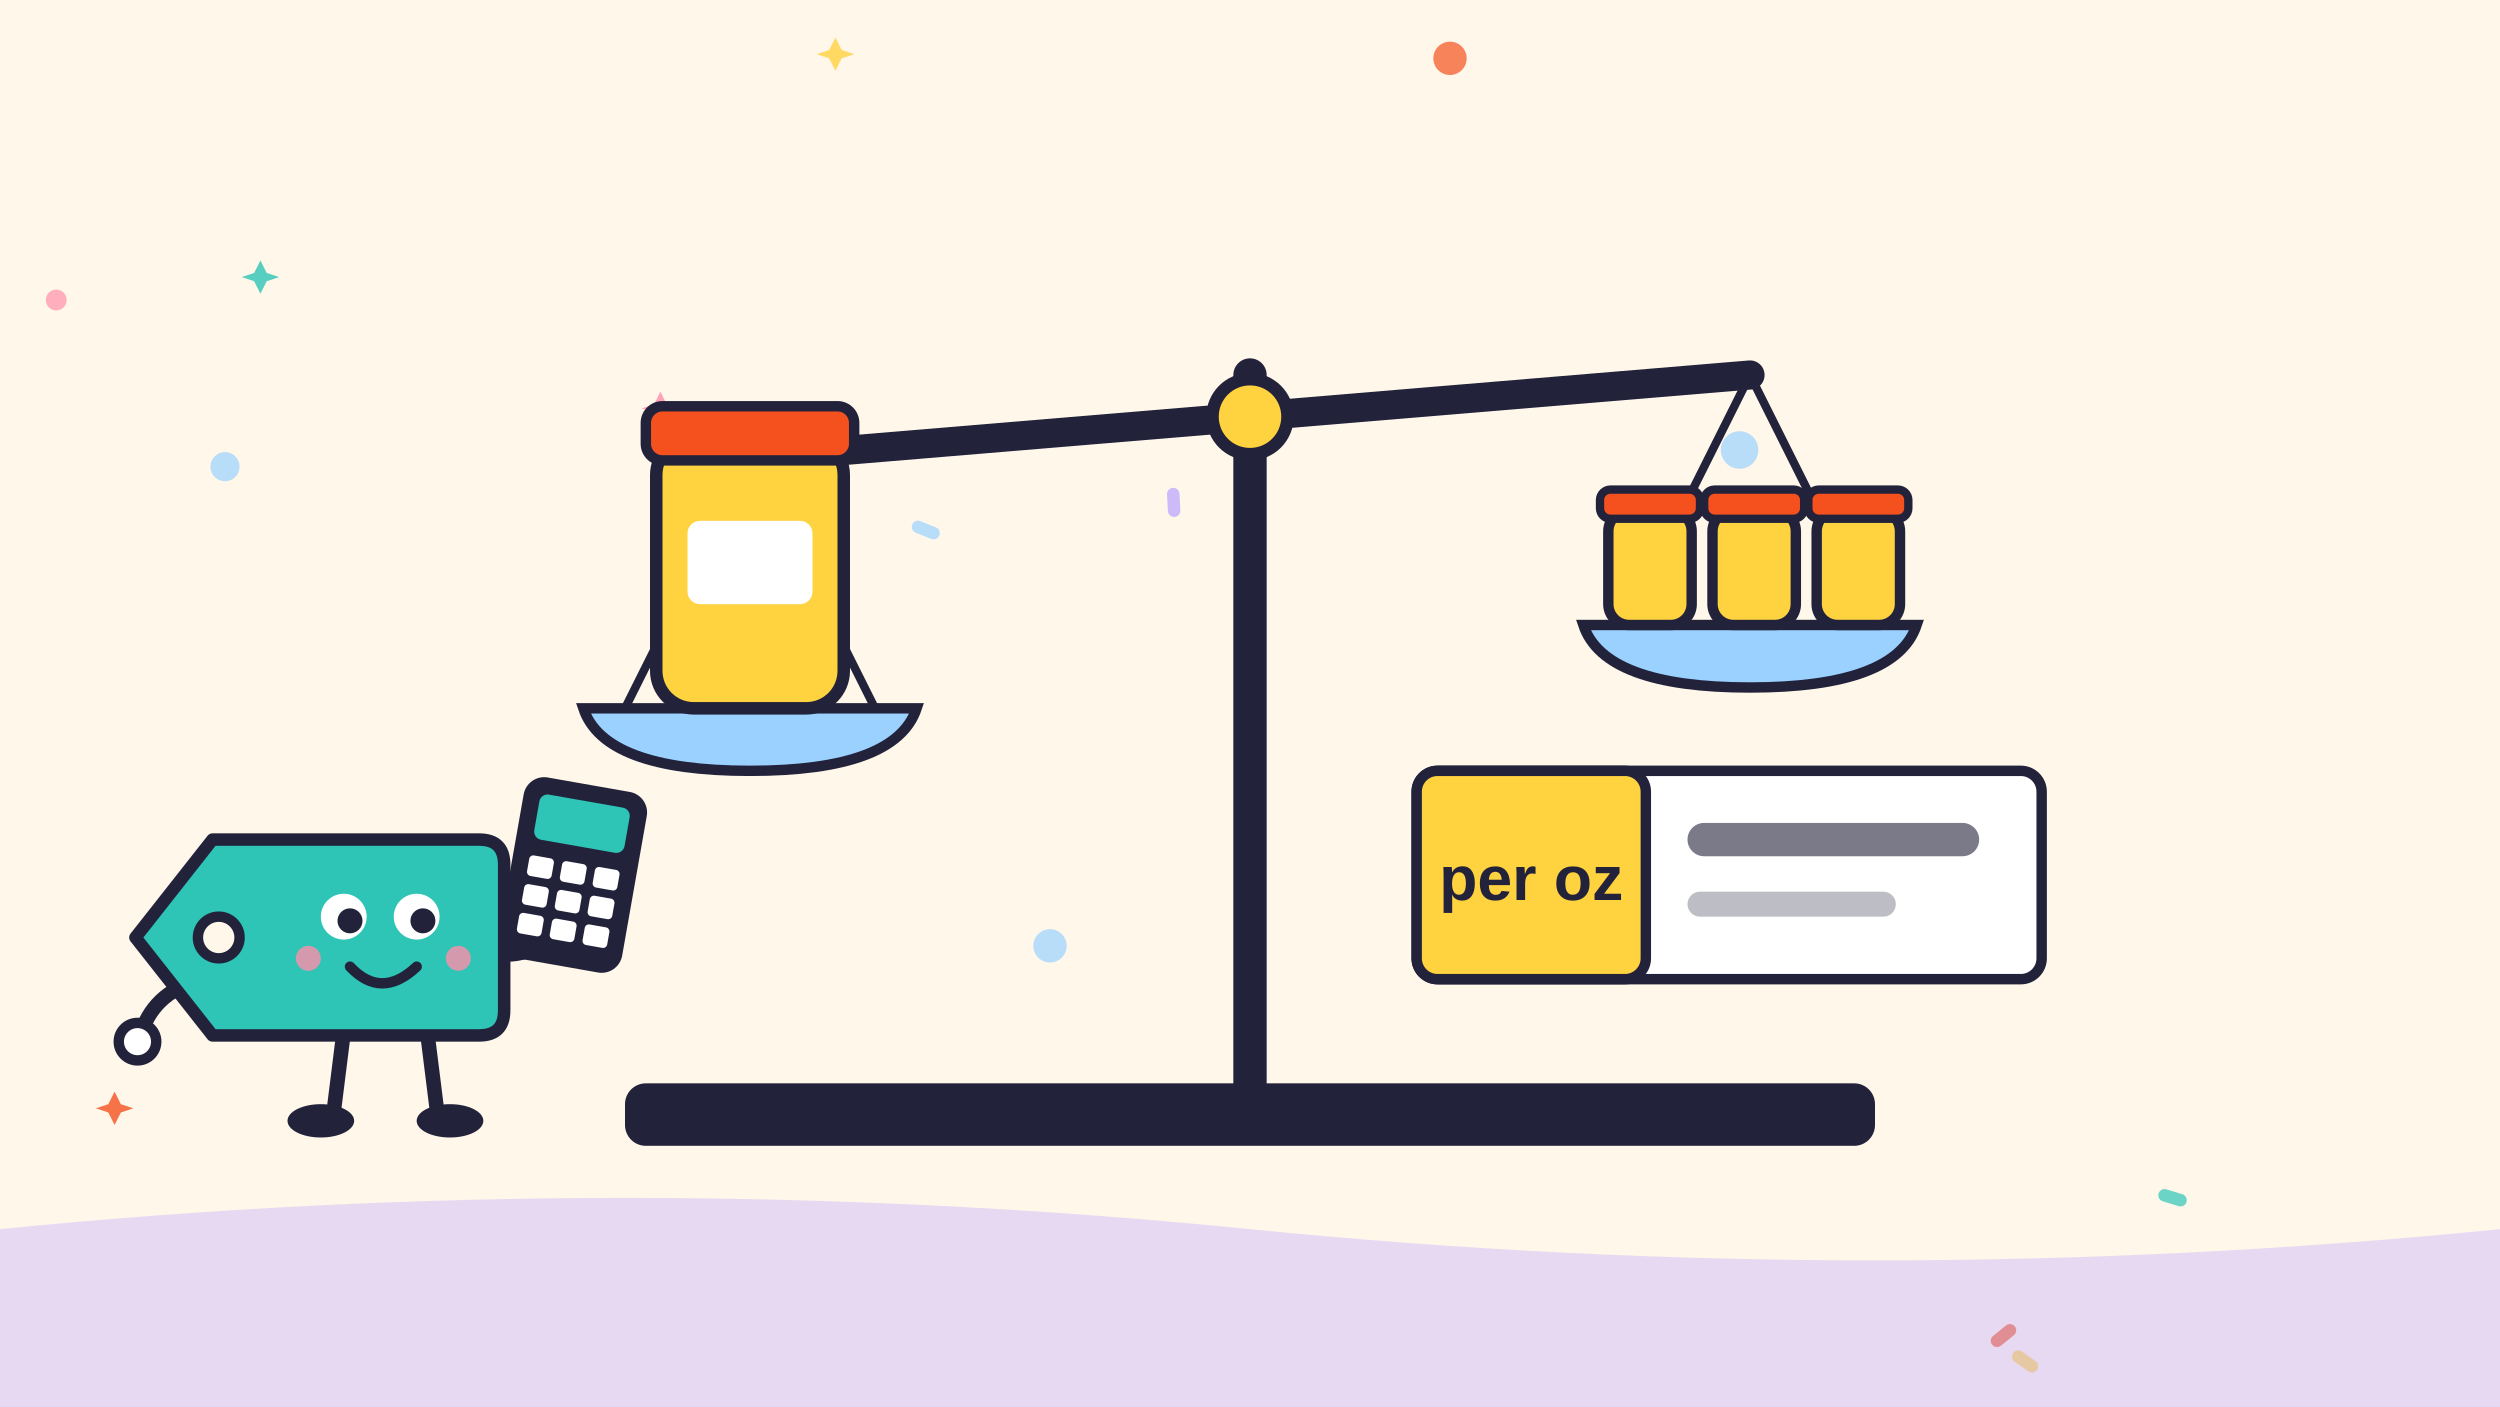
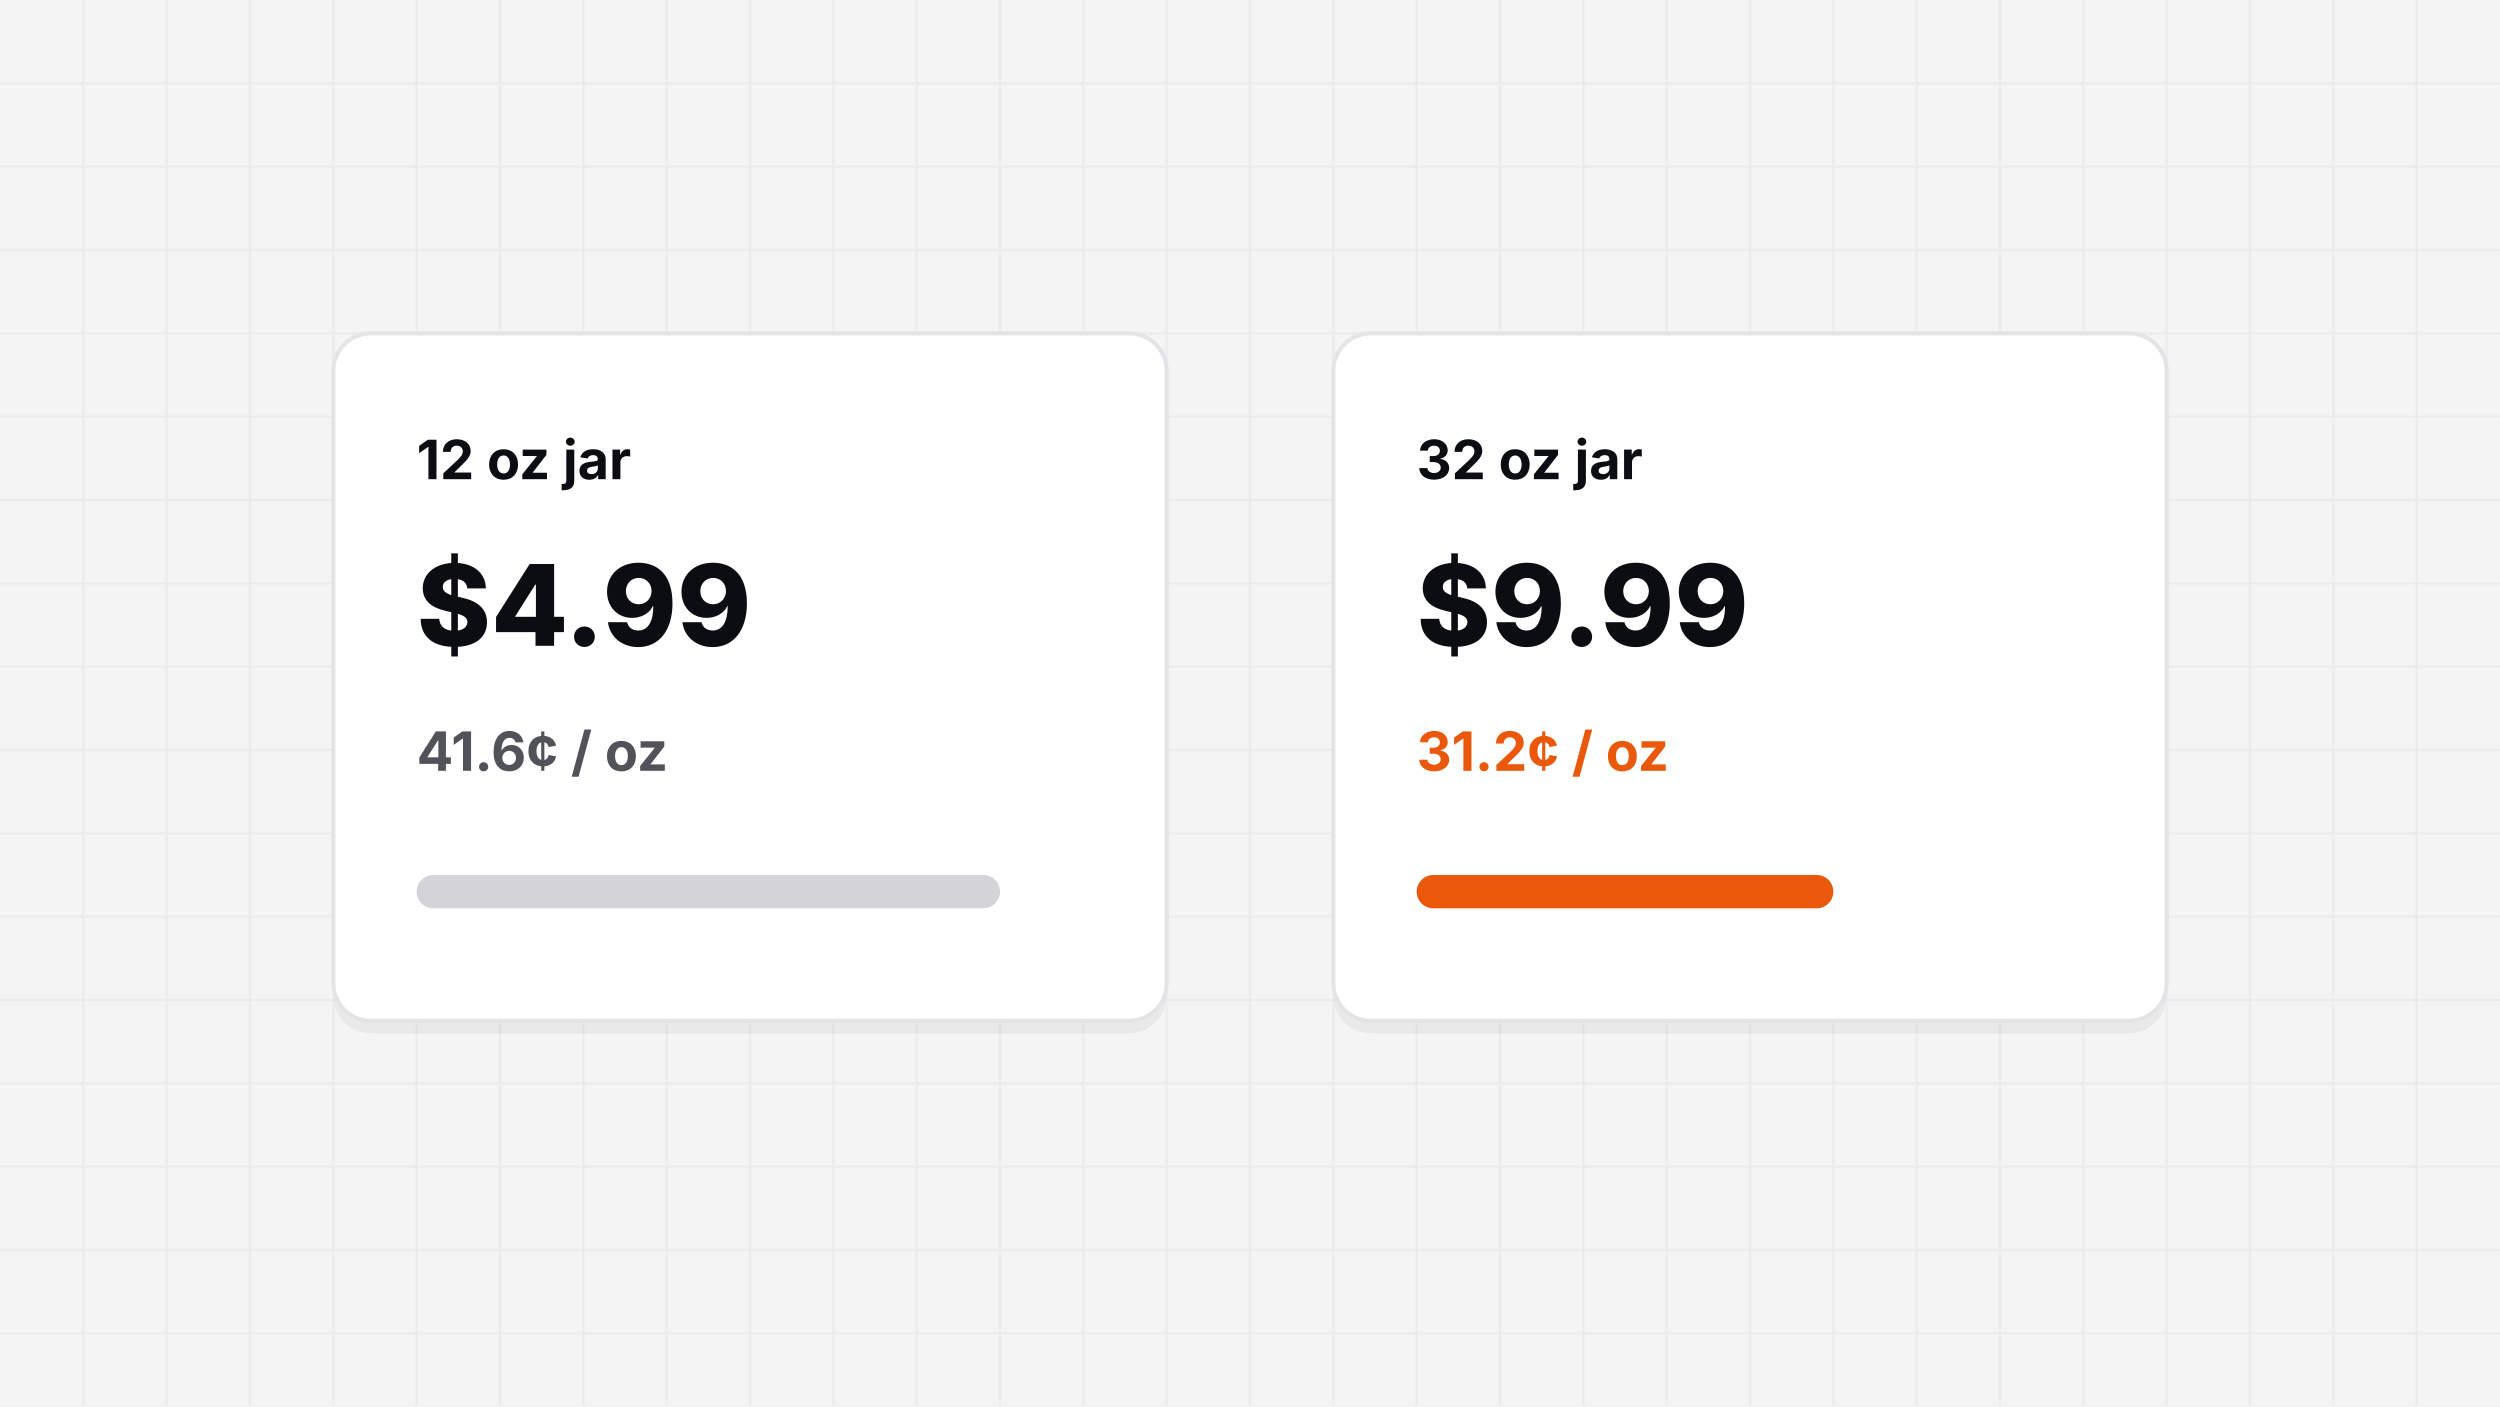
- <svg xmlns="http://www.w3.org/2000/svg" viewBox="0 0 1200 675" role="img" aria-labelledby="t d">
-   <rect width="1200" height="675" fill="#fff7ea" />
-   <rect x="968" y="647" width="14" height="6" rx="3" fill="#ffd23f" opacity=".7" transform="rotate(35 968 647)" />
-   <path d="M401 18 L404 24 L410 26 L404 28 L401 34 L398 28 L392 26 L398 24 Z" fill="#ffd23f" opacity=".8" />
-   <rect x="969" y="639" width="14" height="6" rx="3" fill="#f4511e" opacity=".7" transform="rotate(141 969 639)" />
-   <path d="M103 400 L106 406 L112 408 L106 410 L103 416 L100 410 L94 408 L100 406 Z" fill="#2ec4b6" opacity=".8" />
-   <circle cx="945" cy="452" r="5" fill="#2ec4b6" opacity=".7" />
-   <path d="M125 125 L128 131 L134 133 L128 135 L125 141 L122 135 L116 133 L122 131 Z" fill="#2ec4b6" opacity=".8" />
-   <circle cx="149" cy="412" r="6" fill="#9ad1ff" opacity=".7" />
-   <rect x="439" y="249" width="14" height="6" rx="3" fill="#9ad1ff" opacity=".7" transform="rotate(22 439 249)" />
-   <rect x="566" y="234" width="14" height="6" rx="3" fill="#b8a1ff" opacity=".7" transform="rotate(87 566 234)" />
-   <circle cx="108" cy="224" r="7" fill="#9ad1ff" opacity=".7" />
-   <circle cx="132" cy="407" r="4" fill="#b8a1ff" opacity=".7" />
-   <circle cx="504" cy="454" r="8" fill="#9ad1ff" opacity=".7" />
-   <circle cx="27" cy="144" r="5" fill="#ff8fab" opacity=".7" />
-   <circle cx="696" cy="28" r="8" fill="#f4511e" opacity=".7" />
-   <path d="M55 524 L58 530 L64 532 L58 534 L55 540 L52 534 L46 532 L52 530 Z" fill="#f4511e" opacity=".8" />
-   <rect x="1037" y="570" width="14" height="6" rx="3" fill="#2ec4b6" opacity=".7" transform="rotate(17 1037 570)" />
-   <circle cx="835" cy="216" r="9" fill="#9ad1ff" opacity=".7" />
-   <path d="M317 188 L320 194 L326 196 L320 198 L317 204 L314 198 L308 196 L314 194 Z" fill="#ff8fab" opacity=".8" />
-   <path d="M0 590 Q300.0 560 600.0 590 T1200 590 V990 H0 Z" fill="#b8a1ff" opacity=".35" />
-   <rect x="300" y="520" width="600" height="30" rx="10" fill="#22223b" />
-   <path d="M600 520 V180" stroke="#22223b" stroke-width="16" stroke-linecap="round" />
-   <path d="M360 220 L840 180" stroke="#22223b" stroke-width="14" stroke-linecap="round" />
-   <circle cx="600" cy="200" r="18" fill="#ffd23f" stroke="#22223b" stroke-width="6" />
-   <path d="M360 220 L300 340 M360 220 L420 340" stroke="#22223b" stroke-width="4" />
-   <path d="M280 340 H440 Q430 370 360 370 Q290 370 280 340 Z" fill="#9ad1ff" stroke="#22223b" stroke-width="5" />
-   <path d="M840 180 L780 300 M840 180 L900 300" stroke="#22223b" stroke-width="4" />
-   <path d="M760 300 H920 Q910 330 840 330 Q770 330 760 300 Z" fill="#9ad1ff" stroke="#22223b" stroke-width="5" />
-   <rect x="315" y="210" width="90" height="130" rx="18" fill="#ffd23f" stroke="#22223b" stroke-width="6" />
-   <rect x="310" y="195" width="100" height="26" rx="8" fill="#f4511e" stroke="#22223b" stroke-width="5" />
-   <rect x="330" y="250" width="60" height="40" rx="6" fill="#ffffff" />
-   <rect x="772" y="245" width="40" height="55" rx="10" fill="#ffd23f" stroke="#22223b" stroke-width="5" />
-   <rect x="768" y="235" width="48" height="14" rx="5" fill="#f4511e" stroke="#22223b" stroke-width="4" />
-   <rect x="822" y="245" width="40" height="55" rx="10" fill="#ffd23f" stroke="#22223b" stroke-width="5" />
-   <rect x="818" y="235" width="48" height="14" rx="5" fill="#f4511e" stroke="#22223b" stroke-width="4" />
-   <rect x="872" y="245" width="40" height="55" rx="10" fill="#ffd23f" stroke="#22223b" stroke-width="5" />
-   <rect x="868" y="235" width="48" height="14" rx="5" fill="#f4511e" stroke="#22223b" stroke-width="4" />
-   <g transform="translate(830 420)">
-     <rect x="-150" y="-50" width="300" height="100" rx="10" fill="#ffffff" stroke="#22223b" stroke-width="5" />
-     <rect x="-150" y="-50" width="110" height="100" rx="10" fill="#ffd23f" stroke="#22223b" stroke-width="5" />
-     <text x="-95" y="12" font-family="'Bricolage Grotesque', 'Arial Rounded MT Bold', Arial, sans-serif" font-size="30" font-weight="800" text-anchor="middle" fill="#22223b">per oz</text>
-     <rect x="-20" y="-25" width="140" height="16" rx="8" fill="#22223b" opacity=".6" />
-     <rect x="-20" y="8" width="100" height="12" rx="6" fill="#22223b" opacity=".3" />
+ <svg xmlns="http://www.w3.org/2000/svg" viewBox="0 0 1200 675" width="1200" height="675" role="img" aria-labelledby="t">
+   <rect width="1200" height="675" fill="#f4f4f5" />
+   <g stroke="#ebebee" stroke-width="1">
+     <path d="M40 0V675" />
+     <path d="M80 0V675" />
+     <path d="M120 0V675" />
+     <path d="M160 0V675" />
+     <path d="M200 0V675" />
+     <path d="M240 0V675" />
+     <path d="M280 0V675" />
+     <path d="M320 0V675" />
+     <path d="M360 0V675" />
+     <path d="M400 0V675" />
+     <path d="M440 0V675" />
+     <path d="M480 0V675" />
+     <path d="M520 0V675" />
+     <path d="M560 0V675" />
+     <path d="M600 0V675" />
+     <path d="M640 0V675" />
+     <path d="M680 0V675" />
+     <path d="M720 0V675" />
+     <path d="M760 0V675" />
+     <path d="M800 0V675" />
+     <path d="M840 0V675" />
+     <path d="M880 0V675" />
+     <path d="M920 0V675" />
+     <path d="M960 0V675" />
+     <path d="M1000 0V675" />
+     <path d="M1040 0V675" />
+     <path d="M1080 0V675" />
+     <path d="M1120 0V675" />
+     <path d="M1160 0V675" />
+     <path d="M0 40H1200" />
+     <path d="M0 80H1200" />
+     <path d="M0 120H1200" />
+     <path d="M0 160H1200" />
+     <path d="M0 200H1200" />
+     <path d="M0 240H1200" />
+     <path d="M0 280H1200" />
+     <path d="M0 320H1200" />
+     <path d="M0 360H1200" />
+     <path d="M0 400H1200" />
+     <path d="M0 440H1200" />
+     <path d="M0 480H1200" />
+     <path d="M0 520H1200" />
+     <path d="M0 560H1200" />
+     <path d="M0 600H1200" />
+     <path d="M0 640H1200" />
  </g>
-   <g transform="translate(160 450) rotate(0) scale(1.0)">
-     <path d="M5 45 L0 85" stroke="#22223b" stroke-width="7" stroke-linecap="round" />
-     <path d="M45 45 L50 85" stroke="#22223b" stroke-width="7" stroke-linecap="round" />
-     <ellipse cx="-6" cy="88" rx="16" ry="8" fill="#22223b" />
-     <ellipse cx="56" cy="88" rx="16" ry="8" fill="#22223b" />
-     <path d="M-62 20 Q-85 25 -92 45" stroke="#22223b" stroke-width="7" fill="none" stroke-linecap="round" />
-     <circle cx="-94" cy="50" r="9" fill="#ffffff" stroke="#22223b" stroke-width="5" />
-     <path d="M78 8 Q100 10 108 -8" stroke="#22223b" stroke-width="7" fill="none" stroke-linecap="round" />
-     <circle cx="110" cy="-12" r="9" fill="#ffffff" stroke="#22223b" stroke-width="5" />
-     <path d="M-95 0 L-58 -47 L70 -47 Q82 -47 82 -35 L82 35 Q82 47 70 47 L-58 47 Z" fill="#2ec4b6" stroke="#22223b" stroke-width="6" stroke-linejoin="round" />
-     <circle cx="-55" cy="0" r="10" fill="#fff7ea" stroke="#22223b" stroke-width="5" />
-     <circle cx="5" cy="-10" r="11" fill="#ffffff" />
-     <circle cx="40" cy="-10" r="11" fill="#ffffff" />
-     <circle cx="8" cy="-8" r="6" fill="#22223b" />
-     <circle cx="43" cy="-8" r="6" fill="#22223b" />
-     <path d="M8 14 Q23 30 40 14" stroke="#22223b" stroke-width="5" fill="none" stroke-linecap="round" />
-     <circle cx="-12" cy="10" r="6" fill="#ff8fab" opacity=".8" />
-     <circle cx="60" cy="10" r="6" fill="#ff8fab" opacity=".8" />
-   </g>
-   <g transform="translate(275 420) rotate(10)">
-     <rect x="-30" y="-44" width="60" height="88" rx="10" fill="#22223b" />
-     <rect x="-22" y="-36" width="44" height="22" rx="4" fill="#2ec4b6" />
-     <rect x="-22" y="-6" width="12" height="10" rx="2" fill="#ffffff" />
-     <rect x="-6" y="-6" width="12" height="10" rx="2" fill="#ffffff" />
-     <rect x="10" y="-6" width="12" height="10" rx="2" fill="#ffffff" />
-     <rect x="-22" y="8" width="12" height="10" rx="2" fill="#ffffff" />
-     <rect x="-6" y="8" width="12" height="10" rx="2" fill="#ffffff" />
-     <rect x="10" y="8" width="12" height="10" rx="2" fill="#ffffff" />
-     <rect x="-22" y="22" width="12" height="10" rx="2" fill="#ffffff" />
-     <rect x="-6" y="22" width="12" height="10" rx="2" fill="#ffffff" />
-     <rect x="10" y="22" width="12" height="10" rx="2" fill="#ffffff" />
-   </g>
+   <rect x="160" y="166" width="400" height="330" rx="18" fill="#000" opacity=".05" />
+   <rect x="160" y="160" width="400" height="330" rx="18" fill="#ffffff" stroke="#e4e4e7" stroke-width="2" />
+   <text x="200" y="230" font-family="Inter, 'Helvetica Neue', Arial, sans-serif" font-size="26" font-weight="700" fill="#0b0d12" text-anchor="start">12 oz jar</text>
+   <text x="200" y="310" font-family="Inter, 'Helvetica Neue', Arial, sans-serif" font-size="54" font-weight="800" fill="#0b0d12" text-anchor="start">$4.99</text>
+   <text x="200" y="370" font-family="Inter, 'Helvetica Neue', Arial, sans-serif" font-size="26" font-weight="700" fill="#52525b" text-anchor="start">41.6¢ / oz</text>
+   <rect x="200" y="420" width="280" height="16" rx="8" fill="#d4d4d8" />
+   <rect x="640" y="166" width="400" height="330" rx="18" fill="#000" opacity=".05" />
+   <rect x="640" y="160" width="400" height="330" rx="18" fill="#ffffff" stroke="#e4e4e7" stroke-width="2" />
+   <text x="680" y="230" font-family="Inter, 'Helvetica Neue', Arial, sans-serif" font-size="26" font-weight="700" fill="#0b0d12" text-anchor="start">32 oz jar</text>
+   <text x="680" y="310" font-family="Inter, 'Helvetica Neue', Arial, sans-serif" font-size="54" font-weight="800" fill="#0b0d12" text-anchor="start">$9.99</text>
+   <text x="680" y="370" font-family="Inter, 'Helvetica Neue', Arial, sans-serif" font-size="26" font-weight="700" fill="#ea580c" text-anchor="start">31.2¢ / oz</text>
+   <rect x="680" y="420" width="200" height="16" rx="8" fill="#ea580c" />
</svg>
